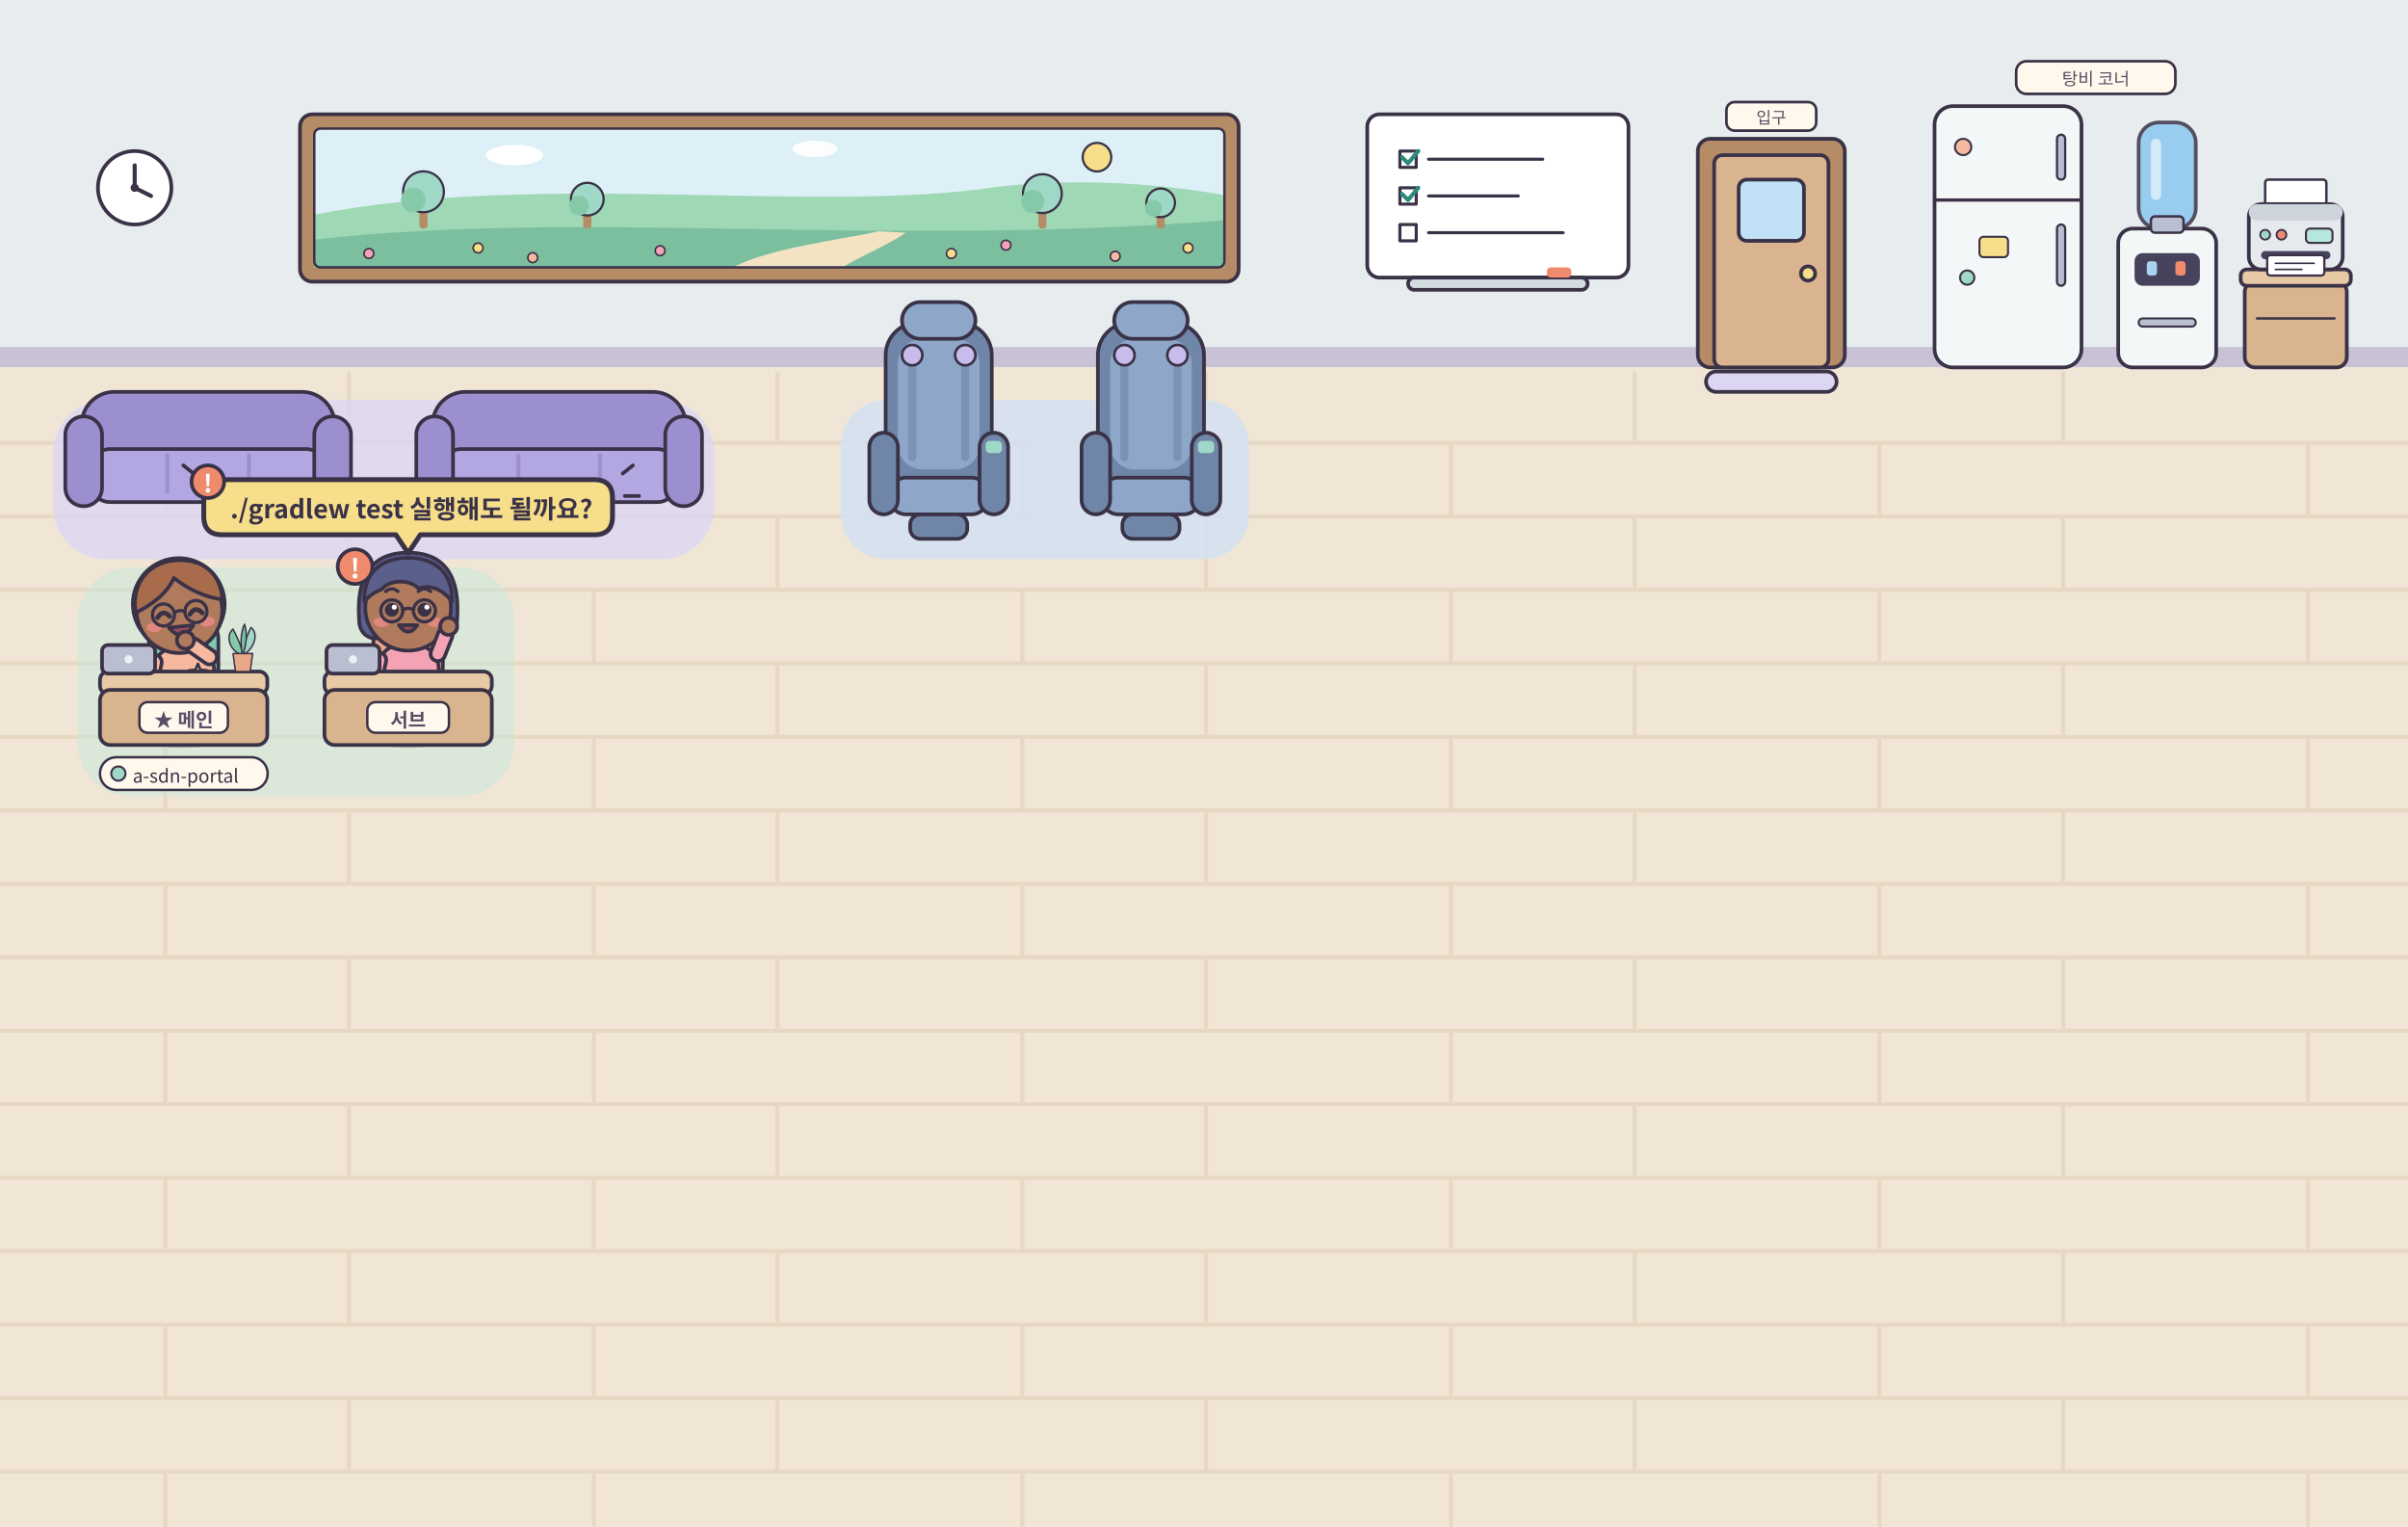
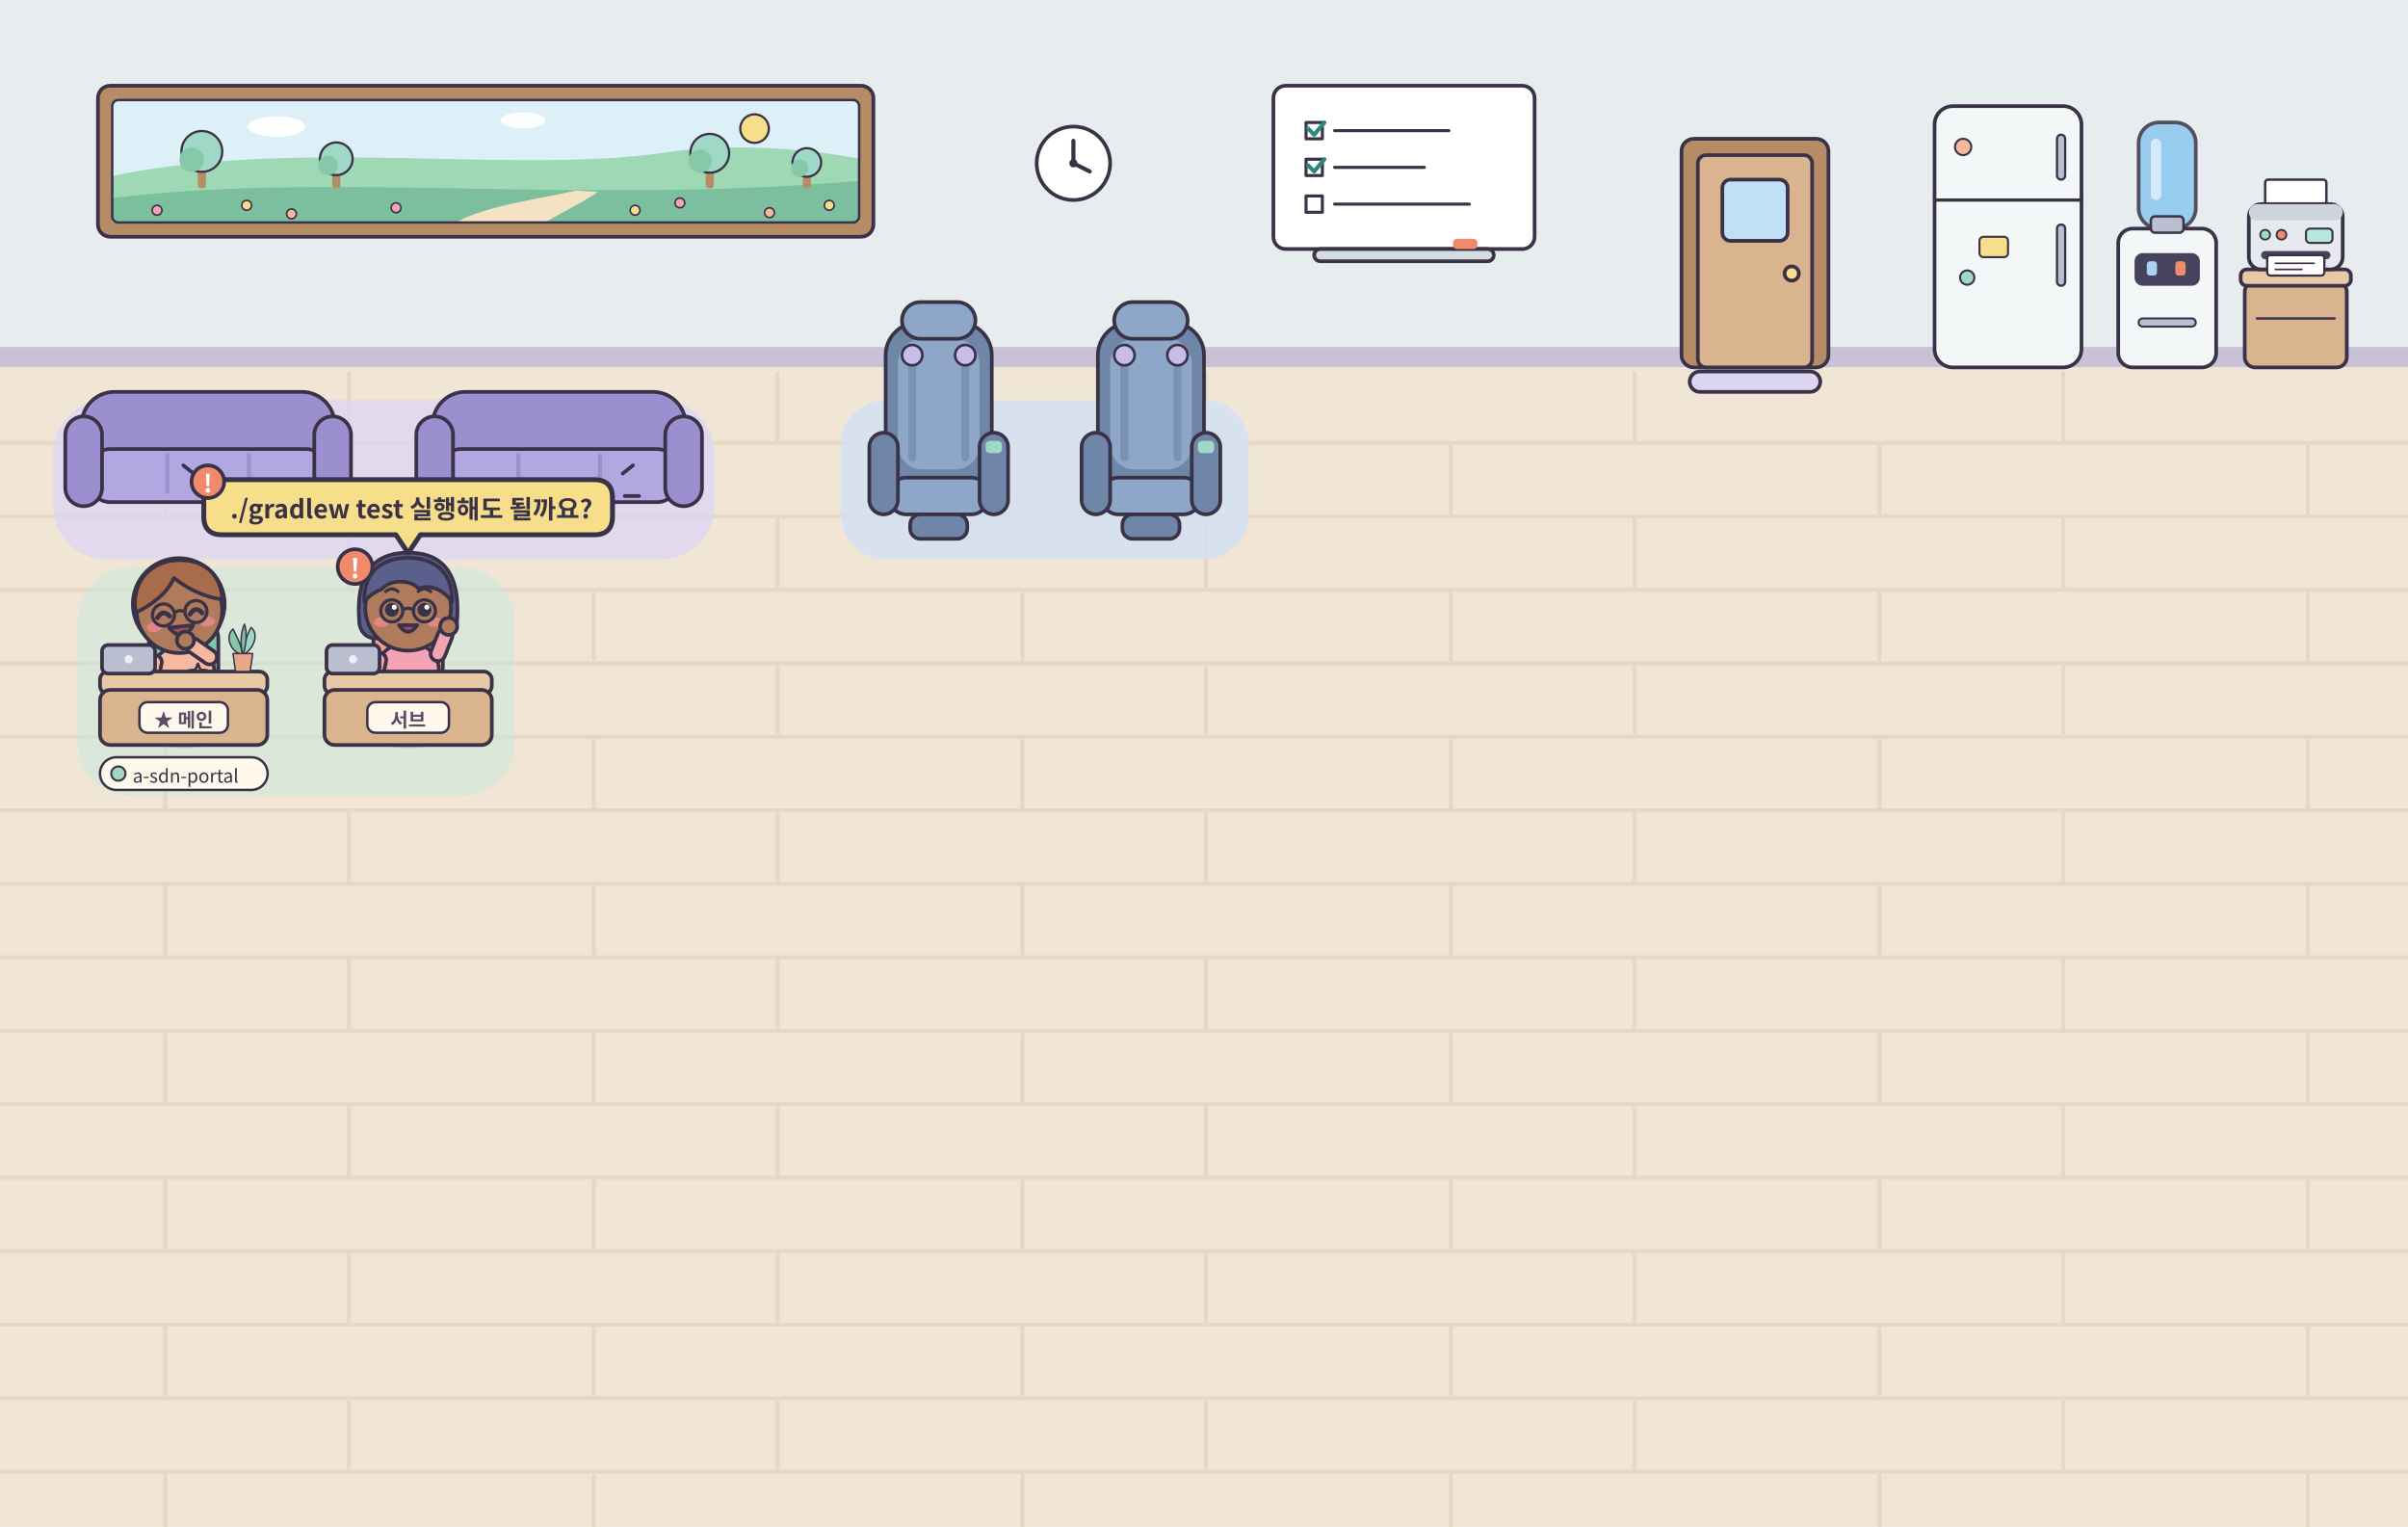
<svg xmlns="http://www.w3.org/2000/svg" viewBox="-20 -20 1180 748" width="1180" height="748" font-family="Apple SD Gothic Neo, Noto Sans CJK KR, Noto Sans KR, WenQuanYi Zen Hei, sans-serif">
  <rect x="-20" y="-20" width="1180" height="180" rx="0" fill="#E7EDEF" />
  <rect x="-20" y="150" width="1180" height="10" rx="0" fill="#C9C2D6" />
  <rect x="-20" y="160" width="1180" height="568" rx="0" fill="#F1E6D6" />
  <rect x="-20" y="196" width="1180" height="2" rx="0" fill="#E7D8C3" />
  <rect x="150" y="162" width="2" height="34" rx="0" fill="#E7D8C3" />
  <rect x="360" y="162" width="2" height="34" rx="0" fill="#E7D8C3" />
  <rect x="570" y="162" width="2" height="34" rx="0" fill="#E7D8C3" />
  <rect x="780" y="162" width="2" height="34" rx="0" fill="#E7D8C3" />
  <rect x="990" y="162" width="2" height="34" rx="0" fill="#E7D8C3" />
  <rect x="-20" y="232" width="1180" height="2" rx="0" fill="#E7D8C3" />
  <rect x="60" y="198" width="2" height="34" rx="0" fill="#E7D8C3" />
  <rect x="270" y="198" width="2" height="34" rx="0" fill="#E7D8C3" />
  <rect x="480" y="198" width="2" height="34" rx="0" fill="#E7D8C3" />
  <rect x="690" y="198" width="2" height="34" rx="0" fill="#E7D8C3" />
  <rect x="900" y="198" width="2" height="34" rx="0" fill="#E7D8C3" />
  <rect x="1110" y="198" width="2" height="34" rx="0" fill="#E7D8C3" />
  <rect x="-20" y="268" width="1180" height="2" rx="0" fill="#E7D8C3" />
  <rect x="150" y="234" width="2" height="34" rx="0" fill="#E7D8C3" />
  <rect x="360" y="234" width="2" height="34" rx="0" fill="#E7D8C3" />
  <rect x="570" y="234" width="2" height="34" rx="0" fill="#E7D8C3" />
  <rect x="780" y="234" width="2" height="34" rx="0" fill="#E7D8C3" />
  <rect x="990" y="234" width="2" height="34" rx="0" fill="#E7D8C3" />
  <rect x="-20" y="304" width="1180" height="2" rx="0" fill="#E7D8C3" />
  <rect x="60" y="270" width="2" height="34" rx="0" fill="#E7D8C3" />
  <rect x="270" y="270" width="2" height="34" rx="0" fill="#E7D8C3" />
  <rect x="480" y="270" width="2" height="34" rx="0" fill="#E7D8C3" />
  <rect x="690" y="270" width="2" height="34" rx="0" fill="#E7D8C3" />
  <rect x="900" y="270" width="2" height="34" rx="0" fill="#E7D8C3" />
  <rect x="1110" y="270" width="2" height="34" rx="0" fill="#E7D8C3" />
  <rect x="-20" y="340" width="1180" height="2" rx="0" fill="#E7D8C3" />
  <rect x="150" y="306" width="2" height="34" rx="0" fill="#E7D8C3" />
  <rect x="360" y="306" width="2" height="34" rx="0" fill="#E7D8C3" />
  <rect x="570" y="306" width="2" height="34" rx="0" fill="#E7D8C3" />
  <rect x="780" y="306" width="2" height="34" rx="0" fill="#E7D8C3" />
  <rect x="990" y="306" width="2" height="34" rx="0" fill="#E7D8C3" />
  <rect x="-20" y="376" width="1180" height="2" rx="0" fill="#E7D8C3" />
  <rect x="60" y="342" width="2" height="34" rx="0" fill="#E7D8C3" />
  <rect x="270" y="342" width="2" height="34" rx="0" fill="#E7D8C3" />
  <rect x="480" y="342" width="2" height="34" rx="0" fill="#E7D8C3" />
  <rect x="690" y="342" width="2" height="34" rx="0" fill="#E7D8C3" />
  <rect x="900" y="342" width="2" height="34" rx="0" fill="#E7D8C3" />
  <rect x="1110" y="342" width="2" height="34" rx="0" fill="#E7D8C3" />
  <rect x="-20" y="412" width="1180" height="2" rx="0" fill="#E7D8C3" />
  <rect x="150" y="378" width="2" height="34" rx="0" fill="#E7D8C3" />
  <rect x="360" y="378" width="2" height="34" rx="0" fill="#E7D8C3" />
  <rect x="570" y="378" width="2" height="34" rx="0" fill="#E7D8C3" />
  <rect x="780" y="378" width="2" height="34" rx="0" fill="#E7D8C3" />
  <rect x="990" y="378" width="2" height="34" rx="0" fill="#E7D8C3" />
  <rect x="-20" y="448" width="1180" height="2" rx="0" fill="#E7D8C3" />
  <rect x="60" y="414" width="2" height="34" rx="0" fill="#E7D8C3" />
  <rect x="270" y="414" width="2" height="34" rx="0" fill="#E7D8C3" />
  <rect x="480" y="414" width="2" height="34" rx="0" fill="#E7D8C3" />
  <rect x="690" y="414" width="2" height="34" rx="0" fill="#E7D8C3" />
  <rect x="900" y="414" width="2" height="34" rx="0" fill="#E7D8C3" />
  <rect x="1110" y="414" width="2" height="34" rx="0" fill="#E7D8C3" />
  <rect x="-20" y="484" width="1180" height="2" rx="0" fill="#E7D8C3" />
  <rect x="150" y="450" width="2" height="34" rx="0" fill="#E7D8C3" />
  <rect x="360" y="450" width="2" height="34" rx="0" fill="#E7D8C3" />
  <rect x="570" y="450" width="2" height="34" rx="0" fill="#E7D8C3" />
  <rect x="780" y="450" width="2" height="34" rx="0" fill="#E7D8C3" />
  <rect x="990" y="450" width="2" height="34" rx="0" fill="#E7D8C3" />
  <rect x="-20" y="520" width="1180" height="2" rx="0" fill="#E7D8C3" />
  <rect x="60" y="486" width="2" height="34" rx="0" fill="#E7D8C3" />
  <rect x="270" y="486" width="2" height="34" rx="0" fill="#E7D8C3" />
  <rect x="480" y="486" width="2" height="34" rx="0" fill="#E7D8C3" />
  <rect x="690" y="486" width="2" height="34" rx="0" fill="#E7D8C3" />
  <rect x="900" y="486" width="2" height="34" rx="0" fill="#E7D8C3" />
  <rect x="1110" y="486" width="2" height="34" rx="0" fill="#E7D8C3" />
  <rect x="-20" y="556" width="1180" height="2" rx="0" fill="#E7D8C3" />
  <rect x="150" y="522" width="2" height="34" rx="0" fill="#E7D8C3" />
  <rect x="360" y="522" width="2" height="34" rx="0" fill="#E7D8C3" />
  <rect x="570" y="522" width="2" height="34" rx="0" fill="#E7D8C3" />
  <rect x="780" y="522" width="2" height="34" rx="0" fill="#E7D8C3" />
  <rect x="990" y="522" width="2" height="34" rx="0" fill="#E7D8C3" />
  <rect x="-20" y="592" width="1180" height="2" rx="0" fill="#E7D8C3" />
  <rect x="60" y="558" width="2" height="34" rx="0" fill="#E7D8C3" />
  <rect x="270" y="558" width="2" height="34" rx="0" fill="#E7D8C3" />
  <rect x="480" y="558" width="2" height="34" rx="0" fill="#E7D8C3" />
  <rect x="690" y="558" width="2" height="34" rx="0" fill="#E7D8C3" />
  <rect x="900" y="558" width="2" height="34" rx="0" fill="#E7D8C3" />
  <rect x="1110" y="558" width="2" height="34" rx="0" fill="#E7D8C3" />
  <rect x="-20" y="628" width="1180" height="2" rx="0" fill="#E7D8C3" />
  <rect x="150" y="594" width="2" height="34" rx="0" fill="#E7D8C3" />
  <rect x="360" y="594" width="2" height="34" rx="0" fill="#E7D8C3" />
  <rect x="570" y="594" width="2" height="34" rx="0" fill="#E7D8C3" />
  <rect x="780" y="594" width="2" height="34" rx="0" fill="#E7D8C3" />
  <rect x="990" y="594" width="2" height="34" rx="0" fill="#E7D8C3" />
  <rect x="-20" y="664" width="1180" height="2" rx="0" fill="#E7D8C3" />
  <rect x="60" y="630" width="2" height="34" rx="0" fill="#E7D8C3" />
  <rect x="270" y="630" width="2" height="34" rx="0" fill="#E7D8C3" />
  <rect x="480" y="630" width="2" height="34" rx="0" fill="#E7D8C3" />
  <rect x="690" y="630" width="2" height="34" rx="0" fill="#E7D8C3" />
  <rect x="900" y="630" width="2" height="34" rx="0" fill="#E7D8C3" />
  <rect x="1110" y="630" width="2" height="34" rx="0" fill="#E7D8C3" />
  <rect x="-20" y="700" width="1180" height="2" rx="0" fill="#E7D8C3" />
  <rect x="150" y="666" width="2" height="34" rx="0" fill="#E7D8C3" />
  <rect x="360" y="666" width="2" height="34" rx="0" fill="#E7D8C3" />
  <rect x="570" y="666" width="2" height="34" rx="0" fill="#E7D8C3" />
  <rect x="780" y="666" width="2" height="34" rx="0" fill="#E7D8C3" />
  <rect x="990" y="666" width="2" height="34" rx="0" fill="#E7D8C3" />
  <rect x="-20" y="736" width="1180" height="2" rx="0" fill="#E7D8C3" />
  <rect x="60" y="702" width="2" height="34" rx="0" fill="#E7D8C3" />
  <rect x="270" y="702" width="2" height="34" rx="0" fill="#E7D8C3" />
  <rect x="480" y="702" width="2" height="34" rx="0" fill="#E7D8C3" />
  <rect x="690" y="702" width="2" height="34" rx="0" fill="#E7D8C3" />
  <rect x="900" y="702" width="2" height="34" rx="0" fill="#E7D8C3" />
  <rect x="1110" y="702" width="2" height="34" rx="0" fill="#E7D8C3" />
  <rect x="18" y="258" width="214" height="112" rx="26" fill="#C3E7DC" opacity="0.5" />
  <rect x="6" y="176" width="324" height="78" rx="26" fill="#DDD6F3" opacity="0.8" />
  <rect x="392" y="176" width="200" height="78" rx="22" fill="#D4E2F2" opacity="0.85" />
-   <rect x="816" y="162" width="64" height="10" rx="5" fill="#DDD6F3" stroke="#3A3247" stroke-width="1.8" stroke-linecap="round" stroke-linejoin="round" />
-   <circle cx="46" cy="72" r="18" fill="#FFFFFF" stroke="#3A3247" stroke-width="1.8" stroke-linecap="round" stroke-linejoin="round" />
-   <path d="M46,72 L46,61 M46,72 L54,76" fill="none" stroke="#3A3247" stroke-width="2" stroke-linecap="round" stroke-linejoin="round" />
-   <circle cx="46" cy="72" r="2" fill="#3A3247" />
-   <rect x="127" y="36" width="460" height="82" rx="6" fill="#B58C66" stroke="#3A3247" stroke-width="1.8" stroke-linecap="round" stroke-linejoin="round" />
-   <rect x="134" y="43" width="446" height="68" rx="3" fill="#DDF0F7" />
-   <circle cx="517.56" cy="57" r="7" fill="#F7DE8B" stroke="#3A3247" stroke-width="1.1" stroke-linecap="round" stroke-linejoin="round" />
-   <ellipse cx="232.12" cy="56" rx="14" ry="5" fill="#FFFFFF" />
-   <ellipse cx="379.3" cy="53" rx="11" ry="4" fill="#FFFFFF" opacity="0.9" />
-   <path d="M134,85.16 C245.5,63.4 379.3,85.16 468.5,71.56 C526.48,64.76 580,75.64 580,75.64 L580,111 L134,111 Z" fill="#9FD8B4" />
-   <path d="M134,97.4 C267.8,82.44 410.52,101.48 580,87.88 L580,111 L134,111 Z" fill="#7CBF9E" />
-   <path d="M339.16,111 C357,101.48 392.68,97.4 410.52,93.32 L423.9,94 C414.98,100.12 401.6,105.56 392.68,111 Z" fill="#F3E3C3" />
-   <rect x="185.52" y="79.96" width="4" height="12" rx="1.5" fill="#B58C66" />
-   <circle cx="187.52" cy="73.96" r="10" fill="#9FD8C7" stroke="#3A3247" stroke-width="1.1" stroke-linecap="round" stroke-linejoin="round" />
-   <circle cx="182.52" cy="77.96" r="6" fill="#86C9A9" />
-   <rect x="265.8" y="82.36" width="4" height="9.6" rx="1.5" fill="#B58C66" />
-   <circle cx="267.8" cy="77.56" r="8" fill="#9FD8C7" stroke="#3A3247" stroke-width="1.1" stroke-linecap="round" stroke-linejoin="round" />
-   <circle cx="263.8" cy="80.76" r="4.8" fill="#86C9A9" />
-   <rect x="488.8" y="80.56" width="4" height="11.4" rx="1.5" fill="#B58C66" />
-   <circle cx="490.8" cy="74.86" r="9.5" fill="#9FD8C7" stroke="#3A3247" stroke-width="1.1" stroke-linecap="round" stroke-linejoin="round" />
-   <circle cx="486.05" cy="78.66" r="5.7" fill="#86C9A9" />
-   <rect x="546.78" y="83.56" width="4" height="8.4" rx="1.5" fill="#B58C66" />
-   <circle cx="548.78" cy="79.36" r="7" fill="#9FD8C7" stroke="#3A3247" stroke-width="1.1" stroke-linecap="round" stroke-linejoin="round" />
-   <circle cx="545.28" cy="82.16" r="4.2" fill="#86C9A9" />
-   <circle cx="160.76" cy="104.2" r="2.4" fill="#F4A3B4" stroke="#3A3247" stroke-width="0.8" stroke-linecap="round" stroke-linejoin="round" />
-   <circle cx="214.28" cy="101.48" r="2.4" fill="#F7DE8B" stroke="#3A3247" stroke-width="0.8" stroke-linecap="round" stroke-linejoin="round" />
-   <circle cx="241.04" cy="106.24" r="2.4" fill="#F6B9A0" stroke="#3A3247" stroke-width="0.8" stroke-linecap="round" stroke-linejoin="round" />
-   <circle cx="303.48" cy="102.84" r="2.4" fill="#F4A3B4" stroke="#3A3247" stroke-width="0.8" stroke-linecap="round" stroke-linejoin="round" />
-   <circle cx="446.2" cy="104.2" r="2.4" fill="#F7DE8B" stroke="#3A3247" stroke-width="0.8" stroke-linecap="round" stroke-linejoin="round" />
-   <circle cx="472.96" cy="100.12" r="2.4" fill="#F4A3B4" stroke="#3A3247" stroke-width="0.8" stroke-linecap="round" stroke-linejoin="round" />
-   <circle cx="526.48" cy="105.56" r="2.4" fill="#F6B9A0" stroke="#3A3247" stroke-width="0.8" stroke-linecap="round" stroke-linejoin="round" />
-   <circle cx="562.16" cy="101.48" r="2.4" fill="#F7DE8B" stroke="#3A3247" stroke-width="0.8" stroke-linecap="round" stroke-linejoin="round" />
-   <rect x="134" y="43" width="446" height="68" rx="3" fill="none" stroke="#3A3247" stroke-width="1.2" stroke-linecap="round" stroke-linejoin="round" />
-   <rect x="650" y="36" width="128" height="80" rx="6" fill="#FFFFFF" stroke="#3A3247" stroke-width="1.8" stroke-linecap="round" stroke-linejoin="round" />
-   <path d="M666,54 L674,54 L674,62 L666,62 Z M680,58 L736,58 M666,72 L674,72 L674,80 L666,80 Z M680,76 L724,76 M666,90 L674,90 L674,98 L666,98 Z M680,94 L746,94" fill="none" stroke="#3A3247" stroke-width="1.5" stroke-linecap="round" stroke-linejoin="round" />
-   <path d="M667,57 L670,60 L675,54 M667,75 L670,78 L675,72" fill="none" stroke="#2C8A78" stroke-width="2" stroke-linecap="round" stroke-linejoin="round" />
-   <rect x="670" y="116" width="88" height="6" rx="3" fill="#D3DCE0" stroke="#3A3247" stroke-width="1.8" stroke-linecap="round" stroke-linejoin="round" />
-   <rect x="738" y="111" width="12" height="5" rx="2" fill="#F08A6C" />
-   <rect x="812" y="48" width="72" height="112" rx="6" fill="#B58C66" stroke="#3A3247" stroke-width="1.8" stroke-linecap="round" stroke-linejoin="round" />
-   <rect x="820" y="56" width="56" height="104" rx="4" fill="#D9B48F" stroke="#3A3247" stroke-width="1.8" stroke-linecap="round" stroke-linejoin="round" />
-   <rect x="832" y="68" width="32" height="30" rx="4" fill="#BFE0F5" stroke="#3A3247" stroke-width="1.8" stroke-linecap="round" stroke-linejoin="round" />
-   <circle cx="866" cy="114" r="3.5" fill="#F7DE8B" stroke="#3A3247" stroke-width="1.8" stroke-linecap="round" stroke-linejoin="round" />
-   <rect x="826" y="30" width="44" height="14" rx="4" fill="#FFF8EC" stroke="#3A3247" stroke-width="1.3" stroke-linecap="round" stroke-linejoin="round" />
-   <text x="848" y="37" font-size="8" text-anchor="middle" dominant-baseline="central" fill="#5A4E66">입구</text>
-   <rect x="968" y="10" width="78" height="16" rx="5" fill="#FFF8EC" stroke="#3A3247" stroke-width="1.3" stroke-linecap="round" stroke-linejoin="round" />
-   <text x="1007" y="18" font-size="8.5" text-anchor="middle" dominant-baseline="central" fill="#5A4E66">탕비 코너</text>
+   <rect x="808" y="162" width="64" height="10" rx="5" fill="#DDD6F3" stroke="#3A3247" stroke-width="1.8" stroke-linecap="round" stroke-linejoin="round" />
+   <rect x="28" y="22" width="380" height="74" rx="6" fill="#B58C66" stroke="#3A3247" stroke-width="1.8" stroke-linecap="round" stroke-linejoin="round" />
+   <rect x="35" y="29" width="366" height="60" rx="3" fill="#DDF0F7" />
+   <circle cx="349.76" cy="43" r="7" fill="#F7DE8B" stroke="#3A3247" stroke-width="1.1" stroke-linecap="round" stroke-linejoin="round" />
+   <ellipse cx="115.52" cy="42" rx="14" ry="5" fill="#FFFFFF" />
+   <ellipse cx="236.3" cy="39" rx="11" ry="4" fill="#FFFFFF" opacity="0.9" />
+   <path d="M35,66.2 C126.5,47 236.3,66.2 309.5,54.2 C357.08,48.2 401,57.8 401,57.8 L401,89 L35,89 Z" fill="#9FD8B4" />
+   <path d="M35,77 C144.8,63.8 261.92,80.6 401,68.6 L401,89 L35,89 Z" fill="#7CBF9E" />
+   <path d="M203.36,89 C218,80.6 247.28,77 261.92,73.4 L272.9,74 C265.58,79.4 254.6,84.2 247.28,89 Z" fill="#F3E3C3" />
+   <rect x="76.92" y="60.2" width="4" height="12" rx="1.5" fill="#B58C66" />
+   <circle cx="78.92" cy="54.2" r="10" fill="#9FD8C7" stroke="#3A3247" stroke-width="1.1" stroke-linecap="round" stroke-linejoin="round" />
+   <circle cx="73.92" cy="58.2" r="6" fill="#86C9A9" />
+   <rect x="142.8" y="62.6" width="4" height="9.6" rx="1.5" fill="#B58C66" />
+   <circle cx="144.8" cy="57.8" r="8" fill="#9FD8C7" stroke="#3A3247" stroke-width="1.1" stroke-linecap="round" stroke-linejoin="round" />
+   <circle cx="140.8" cy="61" r="4.8" fill="#86C9A9" />
+   <rect x="325.8" y="60.8" width="4" height="11.4" rx="1.5" fill="#B58C66" />
+   <circle cx="327.8" cy="55.1" r="9.5" fill="#9FD8C7" stroke="#3A3247" stroke-width="1.1" stroke-linecap="round" stroke-linejoin="round" />
+   <circle cx="323.05" cy="58.9" r="5.7" fill="#86C9A9" />
+   <rect x="373.38" y="63.8" width="4" height="8.4" rx="1.5" fill="#B58C66" />
+   <circle cx="375.38" cy="59.6" r="7" fill="#9FD8C7" stroke="#3A3247" stroke-width="1.1" stroke-linecap="round" stroke-linejoin="round" />
+   <circle cx="371.88" cy="62.4" r="4.2" fill="#86C9A9" />
+   <circle cx="56.96" cy="83" r="2.4" fill="#F4A3B4" stroke="#3A3247" stroke-width="0.8" stroke-linecap="round" stroke-linejoin="round" />
+   <circle cx="100.88" cy="80.6" r="2.4" fill="#F7DE8B" stroke="#3A3247" stroke-width="0.8" stroke-linecap="round" stroke-linejoin="round" />
+   <circle cx="122.84" cy="84.8" r="2.4" fill="#F6B9A0" stroke="#3A3247" stroke-width="0.8" stroke-linecap="round" stroke-linejoin="round" />
+   <circle cx="174.08" cy="81.8" r="2.4" fill="#F4A3B4" stroke="#3A3247" stroke-width="0.8" stroke-linecap="round" stroke-linejoin="round" />
+   <circle cx="291.2" cy="83" r="2.4" fill="#F7DE8B" stroke="#3A3247" stroke-width="0.8" stroke-linecap="round" stroke-linejoin="round" />
+   <circle cx="313.16" cy="79.4" r="2.4" fill="#F4A3B4" stroke="#3A3247" stroke-width="0.8" stroke-linecap="round" stroke-linejoin="round" />
+   <circle cx="357.08" cy="84.2" r="2.4" fill="#F6B9A0" stroke="#3A3247" stroke-width="0.8" stroke-linecap="round" stroke-linejoin="round" />
+   <circle cx="386.36" cy="80.6" r="2.4" fill="#F7DE8B" stroke="#3A3247" stroke-width="0.8" stroke-linecap="round" stroke-linejoin="round" />
+   <rect x="35" y="29" width="366" height="60" rx="3" fill="none" stroke="#3A3247" stroke-width="1.2" stroke-linecap="round" stroke-linejoin="round" />
+   <circle cx="506" cy="60" r="18" fill="#FFFFFF" stroke="#3A3247" stroke-width="1.8" stroke-linecap="round" stroke-linejoin="round" />
+   <path d="M506,60 L506,49 M506,60 L514,64" fill="none" stroke="#3A3247" stroke-width="2" stroke-linecap="round" stroke-linejoin="round" />
+   <circle cx="506" cy="60" r="2" fill="#3A3247" />
+   <rect x="604" y="22" width="128" height="80" rx="6" fill="#FFFFFF" stroke="#3A3247" stroke-width="1.8" stroke-linecap="round" stroke-linejoin="round" />
+   <path d="M620,40 L628,40 L628,48 L620,48 Z M634,44 L690,44 M620,58 L628,58 L628,66 L620,66 Z M634,62 L678,62 M620,76 L628,76 L628,84 L620,84 Z M634,80 L700,80" fill="none" stroke="#3A3247" stroke-width="1.5" stroke-linecap="round" stroke-linejoin="round" />
+   <path d="M621,43 L624,46 L629,40 M621,61 L624,64 L629,58" fill="none" stroke="#2C8A78" stroke-width="2" stroke-linecap="round" stroke-linejoin="round" />
+   <rect x="624" y="102" width="88" height="6" rx="3" fill="#D3DCE0" stroke="#3A3247" stroke-width="1.8" stroke-linecap="round" stroke-linejoin="round" />
+   <rect x="692" y="97" width="12" height="5" rx="2" fill="#F08A6C" />
+   <rect x="804" y="48" width="72" height="112" rx="6" fill="#B58C66" stroke="#3A3247" stroke-width="1.8" stroke-linecap="round" stroke-linejoin="round" />
+   <rect x="812" y="56" width="56" height="104" rx="4" fill="#D9B48F" stroke="#3A3247" stroke-width="1.8" stroke-linecap="round" stroke-linejoin="round" />
+   <rect x="824" y="68" width="32" height="30" rx="4" fill="#BFE0F5" stroke="#3A3247" stroke-width="1.8" stroke-linecap="round" stroke-linejoin="round" />
+   <circle cx="858" cy="114" r="3.5" fill="#F7DE8B" stroke="#3A3247" stroke-width="1.8" stroke-linecap="round" stroke-linejoin="round" />
  <rect x="928" y="32" width="72" height="128" rx="9" fill="#F4F7F8" stroke="#3A3247" stroke-width="1.8" stroke-linecap="round" stroke-linejoin="round" />
  <path d="M928,78 L1000,78" fill="none" stroke="#3A3247" stroke-width="1.6" stroke-linecap="round" stroke-linejoin="round" />
  <rect x="988" y="46" width="4" height="22" rx="2" fill="#B9BFD0" stroke="#3A3247" stroke-width="1.1" stroke-linecap="round" stroke-linejoin="round" />
  <rect x="988" y="90" width="4" height="30" rx="2" fill="#B9BFD0" stroke="#3A3247" stroke-width="1.1" stroke-linecap="round" stroke-linejoin="round" />
  <circle cx="942" cy="52" r="4" fill="#F6B9A0" stroke="#3A3247" stroke-width="1" stroke-linecap="round" stroke-linejoin="round" />
  <rect x="950" y="96" width="14" height="10" rx="2" fill="#F7DE8B" stroke="#3A3247" stroke-width="1" stroke-linecap="round" stroke-linejoin="round" />
  <circle cx="944" cy="116" r="3.5" fill="#9FD8C7" stroke="#3A3247" stroke-width="1" stroke-linecap="round" stroke-linejoin="round" />
  <rect x="1018" y="92" width="48" height="68" rx="7" fill="#F4F7F8" stroke="#3A3247" stroke-width="1.8" stroke-linecap="round" stroke-linejoin="round" />
  <rect x="1026" y="104" width="32" height="16" rx="4" fill="#48435C" />
  <rect x="1032" y="108" width="5" height="7" rx="1.5" fill="#A9D3F0" />
  <rect x="1046" y="108" width="5" height="7" rx="1.5" fill="#F08A6C" />
  <rect x="1028" y="136" width="28" height="4" rx="2" fill="#B9BFD0" stroke="#3A3247" stroke-width="1" stroke-linecap="round" stroke-linejoin="round" />
  <rect x="1028" y="40" width="28" height="52" rx="10" fill="#8CC8EE" stroke="#3A3247" stroke-width="1.8" stroke-linecap="round" stroke-linejoin="round" opacity="0.85" />
  <rect x="1034" y="48" width="5" height="30" rx="2.5" fill="#FFFFFF" opacity="0.6" />
  <rect x="1034" y="86" width="16" height="8" rx="2" fill="#B9BFD0" stroke="#3A3247" stroke-width="1.2" stroke-linecap="round" stroke-linejoin="round" />
  <rect x="1080" y="118" width="50" height="42" rx="5" fill="#D9B48F" stroke="#3A3247" stroke-width="1.8" stroke-linecap="round" stroke-linejoin="round" />
  <rect x="1078" y="112" width="54" height="8" rx="3" fill="#E8C9A6" stroke="#3A3247" stroke-width="1.8" stroke-linecap="round" stroke-linejoin="round" />
  <path d="M1086,136 L1124,136" fill="none" stroke="#3A3247" stroke-width="1.2" stroke-linecap="round" stroke-linejoin="round" />
  <rect x="1090" y="68" width="30" height="18" rx="1.5" fill="#FFFFFF" stroke="#3A3247" stroke-width="1.2" stroke-linecap="round" stroke-linejoin="round" />
  <rect x="1082" y="80" width="46" height="32" rx="6" fill="#E6EAEE" stroke="#3A3247" stroke-width="1.8" stroke-linecap="round" stroke-linejoin="round" />
  <rect x="1082" y="80" width="46" height="8" rx="4" fill="#CDD4DB" />
  <rect x="1110" y="92" width="13" height="7" rx="2" fill="#78E1C3" fill-opacity="0.42" stroke="#3A3247" stroke-width="1" stroke-linecap="round" stroke-linejoin="round" />
  <circle cx="1090" cy="95" r="2.4" fill="#9FD8C7" stroke="#3A3247" stroke-width="0.9" stroke-linecap="round" stroke-linejoin="round" />
  <circle cx="1098" cy="95" r="2.4" fill="#F08A6C" stroke="#3A3247" stroke-width="0.9" stroke-linecap="round" stroke-linejoin="round" />
  <rect x="1088" y="103" width="34" height="4" rx="2" fill="#48435C" />
  <rect x="1091" y="105" width="28" height="10" rx="1.5" fill="#FFFFFF" stroke="#3A3247" stroke-width="1.1" stroke-linecap="round" stroke-linejoin="round" />
  <path d="M1095,109 L1114,109 M1095,112 L1108,112" fill="none" stroke="#3A3247" stroke-width="0.8" stroke-linecap="round" stroke-linejoin="round" />
  <rect x="29" y="351" width="82.16" height="16" rx="8" fill="#FFF8EC" stroke="#3A3247" stroke-width="1.2" stroke-linecap="round" stroke-linejoin="round" />
  <circle cx="38" cy="359" r="3.5" fill="#9FD8C7" stroke="#3A3247" stroke-width="1" stroke-linecap="round" stroke-linejoin="round" />
  <text x="45" y="359.5" font-size="9" text-anchor="start" dominant-baseline="central" fill="#3A3247">a-sdn-portal</text>
  <rect x="20" y="172" width="124" height="38" rx="16" fill="#9C8FCF" stroke="#3A3247" stroke-width="1.8" stroke-linecap="round" stroke-linejoin="round" />
  <rect x="192" y="172" width="124" height="38" rx="16" fill="#9C8FCF" stroke="#3A3247" stroke-width="1.8" stroke-linecap="round" stroke-linejoin="round" />
  <rect x="24" y="200" width="116" height="26" rx="10" fill="#B3A7E2" stroke="#3A3247" stroke-width="1.8" stroke-linecap="round" stroke-linejoin="round" />
  <rect x="61" y="202" width="2" height="20" rx="1" fill="#9C8FCF" />
  <rect x="101" y="202" width="2" height="20" rx="1" fill="#9C8FCF" />
  <rect x="12" y="184" width="18" height="44" rx="9" fill="#9C8FCF" stroke="#3A3247" stroke-width="1.8" stroke-linecap="round" stroke-linejoin="round" />
  <rect x="134" y="184" width="18" height="44" rx="9" fill="#9C8FCF" stroke="#3A3247" stroke-width="1.8" stroke-linecap="round" stroke-linejoin="round" />
  <rect x="196" y="200" width="116" height="26" rx="10" fill="#B3A7E2" stroke="#3A3247" stroke-width="1.8" stroke-linecap="round" stroke-linejoin="round" />
  <rect x="233" y="202" width="2" height="20" rx="1" fill="#9C8FCF" />
  <rect x="273" y="202" width="2" height="20" rx="1" fill="#9C8FCF" />
  <rect x="184" y="184" width="18" height="44" rx="9" fill="#9C8FCF" stroke="#3A3247" stroke-width="1.8" stroke-linecap="round" stroke-linejoin="round" />
  <rect x="306" y="184" width="18" height="44" rx="9" fill="#9C8FCF" stroke="#3A3247" stroke-width="1.8" stroke-linecap="round" stroke-linejoin="round" />
  <rect x="414" y="138" width="52" height="80" rx="16" fill="#6F86A8" stroke="#3A3247" stroke-width="1.8" stroke-linecap="round" stroke-linejoin="round" />
  <rect x="420" y="146" width="40" height="64" rx="12" fill="#8EA6C8" />
  <rect x="422" y="128" width="36" height="18" rx="9" fill="#8EA6C8" stroke="#3A3247" stroke-width="1.8" stroke-linecap="round" stroke-linejoin="round" />
  <rect x="518" y="138" width="52" height="80" rx="16" fill="#6F86A8" stroke="#3A3247" stroke-width="1.8" stroke-linecap="round" stroke-linejoin="round" />
  <rect x="524" y="146" width="40" height="64" rx="12" fill="#8EA6C8" />
  <rect x="526" y="128" width="36" height="18" rx="9" fill="#8EA6C8" stroke="#3A3247" stroke-width="1.8" stroke-linecap="round" stroke-linejoin="round" />
  <rect x="425" y="150" width="4" height="56" rx="2" fill="#6F86A8" opacity="0.6" />
  <rect x="451" y="150" width="4" height="56" rx="2" fill="#6F86A8" opacity="0.6" />
  <circle cx="427" cy="154" r="5" fill="#C7BCEB" stroke="#3A3247" stroke-width="1.3" stroke-linecap="round" stroke-linejoin="round" />
  <circle cx="453" cy="154" r="5" fill="#C7BCEB" stroke="#3A3247" stroke-width="1.3" stroke-linecap="round" stroke-linejoin="round" />
  <rect x="529" y="150" width="4" height="56" rx="2" fill="#6F86A8" opacity="0.6" />
  <rect x="555" y="150" width="4" height="56" rx="2" fill="#6F86A8" opacity="0.6" />
  <circle cx="531" cy="154" r="5" fill="#C7BCEB" stroke="#3A3247" stroke-width="1.3" stroke-linecap="round" stroke-linejoin="round" />
  <circle cx="557" cy="154" r="5" fill="#C7BCEB" stroke="#3A3247" stroke-width="1.3" stroke-linecap="round" stroke-linejoin="round" />
  <rect x="416" y="214" width="48" height="18" rx="8" fill="#8EA6C8" stroke="#3A3247" stroke-width="1.8" stroke-linecap="round" stroke-linejoin="round" />
  <rect x="406" y="192" width="14" height="40" rx="7" fill="#6F86A8" stroke="#3A3247" stroke-width="1.8" stroke-linecap="round" stroke-linejoin="round" />
  <rect x="460" y="192" width="14" height="40" rx="7" fill="#6F86A8" stroke="#3A3247" stroke-width="1.8" stroke-linecap="round" stroke-linejoin="round" />
  <rect x="463" y="196" width="8" height="6" rx="2" fill="#9FD8C7" />
  <rect x="426" y="232" width="28" height="12" rx="5" fill="#6F86A8" stroke="#3A3247" stroke-width="1.8" stroke-linecap="round" stroke-linejoin="round" />
  <rect x="520" y="214" width="48" height="18" rx="8" fill="#8EA6C8" stroke="#3A3247" stroke-width="1.8" stroke-linecap="round" stroke-linejoin="round" />
  <rect x="510" y="192" width="14" height="40" rx="7" fill="#6F86A8" stroke="#3A3247" stroke-width="1.8" stroke-linecap="round" stroke-linejoin="round" />
  <rect x="564" y="192" width="14" height="40" rx="7" fill="#6F86A8" stroke="#3A3247" stroke-width="1.8" stroke-linecap="round" stroke-linejoin="round" />
  <rect x="567" y="196" width="8" height="6" rx="2" fill="#9FD8C7" />
  <rect x="530" y="232" width="28" height="12" rx="5" fill="#6F86A8" stroke="#3A3247" stroke-width="1.8" stroke-linecap="round" stroke-linejoin="round" />
  <rect x="53" y="282" width="34" height="36" rx="11" fill="#7FC9B3" stroke="#3A3247" stroke-width="1.8" stroke-linecap="round" stroke-linejoin="round" />
  <rect x="163" y="282" width="34" height="36" rx="11" fill="#F0A58B" stroke="#3A3247" stroke-width="1.8" stroke-linecap="round" stroke-linejoin="round" />
  <g transform="translate(70,342)">
    <ellipse cx="0" cy="0" rx="17" ry="4.5" fill="#3A3247" fill-opacity="0.16" />
    <g transform="translate(0,-1.16) scale(1,1)">
      <g transform="translate(0,0)">
        <rect x="-10" y="-17" width="8.5" height="17" rx="4" fill="#5D5670" stroke="#3A3247" stroke-width="1.8" stroke-linecap="round" stroke-linejoin="round" />
      </g>
      <g transform="translate(0,0)">
        <rect x="1.5" y="-17" width="8.5" height="17" rx="4" fill="#5D5670" stroke="#3A3247" stroke-width="1.8" stroke-linecap="round" stroke-linejoin="round" />
      </g>
      <g transform="translate(0,-62) rotate(-6,0,20)">
        <circle cx="0" cy="-3" r="22.5" fill="#A86B4C" stroke="#3A3247" stroke-width="1.8" stroke-linecap="round" stroke-linejoin="round" />
      </g>
      <g transform="">
        <rect x="-15" y="-44" width="30" height="30" rx="12" fill="#F6B9A0" stroke="#3A3247" stroke-width="1.8" stroke-linecap="round" stroke-linejoin="round" />
        <path d="M7,-35.6 L8.22,-32.67 L11.37,-32.42 L8.97,-30.36 L9.7,-27.28 L7,-28.93 L4.3,-27.28 L5.03,-30.36 L2.63,-32.42 L5.78,-32.67 Z" fill="#F7DE8B" stroke="#3A3247" stroke-width="1.3" stroke-linecap="round" stroke-linejoin="round" />
      </g>
      <g transform="translate(0,-62) rotate(-6,0,20)">
        <circle cx="0" cy="0" r="21" fill="#B07A5C" stroke="#3A3247" stroke-width="1.8" stroke-linecap="round" stroke-linejoin="round" />
        <ellipse cx="-13" cy="7" rx="3.8" ry="2.4" fill="#F48C8C" opacity="0.72" />
        <ellipse cx="13" cy="7" rx="3.8" ry="2.4" fill="#F48C8C" opacity="0.72" />
        <g transform="translate(0,1) scale(1,1) translate(0,-1)">
          <path d="M-11,2.5 Q-8,-1.5 -5,2.5" fill="none" stroke="#3A3247" stroke-width="2.3" stroke-linecap="round" stroke-linejoin="round" />
          <path d="M5,2.5 Q8,-1.5 11,2.5" fill="none" stroke="#3A3247" stroke-width="2.3" stroke-linecap="round" stroke-linejoin="round" />
        </g>
        <path d="M-6,8 Q0,16.5 6,8 Z" fill="#9A4E5E" stroke="#3A3247" stroke-width="1.8" stroke-linecap="round" stroke-linejoin="round" />
        <path d="M-21.5,-1 C-22,-19 -9,-25 1,-24.5 C13,-24 22,-17 21.5,-3 C13,-5 5,-10 -1,-16 C-5,-9 -13,-4 -21.5,-1 Z" fill="#A86B4C" stroke="#3A3247" stroke-width="1.8" stroke-linecap="round" stroke-linejoin="round" />
        <circle cx="-8" cy="1.5" r="5.4" fill="none" stroke="#3A3247" stroke-width="1.6" stroke-linecap="round" stroke-linejoin="round" />
        <circle cx="8" cy="1.5" r="5.4" fill="none" stroke="#3A3247" stroke-width="1.6" stroke-linecap="round" stroke-linejoin="round" />
        <path d="M-2.6,1 Q0,-0.5 2.6,1" fill="none" stroke="#3A3247" stroke-width="1.6" stroke-linecap="round" stroke-linejoin="round" />
      </g>
      <g transform="translate(-14,-38) rotate(12)">
        <rect x="-3.6" y="-2" width="7.2" height="17" rx="3.6" fill="#F6B9A0" stroke="#3A3247" stroke-width="1.8" stroke-linecap="round" stroke-linejoin="round" />
        <circle cx="0" cy="16" r="4.2" fill="#B07A5C" stroke="#3A3247" stroke-width="1.8" stroke-linecap="round" stroke-linejoin="round" />
      </g>
      <g transform="translate(14,-38) rotate(125)">
        <rect x="-3.6" y="-2" width="7.2" height="17" rx="3.6" fill="#F6B9A0" stroke="#3A3247" stroke-width="1.8" stroke-linecap="round" stroke-linejoin="round" />
        <circle cx="0" cy="16" r="4.2" fill="#B07A5C" stroke="#3A3247" stroke-width="1.8" stroke-linecap="round" stroke-linejoin="round" />
      </g>
      <g transform="translate(0,-28)" />
    </g>
  </g>
  <g transform="translate(180,342)">
    <ellipse cx="0" cy="0" rx="17" ry="4.5" fill="#3A3247" fill-opacity="0.16" />
    <g transform="translate(0,-2.23) scale(1,1)">
      <g transform="translate(0,0)">
        <rect x="-10" y="-17" width="8.5" height="17" rx="4" fill="#5D5670" stroke="#3A3247" stroke-width="1.8" stroke-linecap="round" stroke-linejoin="round" />
      </g>
      <g transform="translate(0,0)">
        <rect x="1.5" y="-17" width="8.5" height="17" rx="4" fill="#5D5670" stroke="#3A3247" stroke-width="1.8" stroke-linecap="round" stroke-linejoin="round" />
      </g>
      <g transform="translate(0,-62) rotate(0,0,20)">
        <path d="M-24,6 C-26,-22 -12,-27 0,-27 C12,-27 26,-22 24,6 C24,12 20,15 16,15 L-16,15 C-20,15 -24,12 -24,6 Z" fill="#5A5F8C" stroke="#3A3247" stroke-width="1.8" stroke-linecap="round" stroke-linejoin="round" />
      </g>
      <g transform="">
        <rect x="-15" y="-44" width="30" height="30" rx="12" fill="#F4A3B4" stroke="#3A3247" stroke-width="1.8" stroke-linecap="round" stroke-linejoin="round" />
      </g>
      <g transform="translate(0,-62) rotate(0,0,20)">
        <circle cx="0" cy="0" r="21" fill="#B07A5C" stroke="#3A3247" stroke-width="1.8" stroke-linecap="round" stroke-linejoin="round" />
        <ellipse cx="-13" cy="7" rx="3.8" ry="2.4" fill="#F48C8C" opacity="0.72" />
        <ellipse cx="13" cy="7" rx="3.8" ry="2.4" fill="#F48C8C" opacity="0.72" />
        <g transform="translate(0,1) scale(1,1) translate(0,-1)">
          <circle cx="-8" cy="1" r="3.4" fill="#3A3247" />
          <circle cx="-6.8" cy="-0.3" r="1.25" fill="#FFFFFF" />
          <circle cx="8" cy="1" r="3.4" fill="#3A3247" />
          <circle cx="9.2" cy="-0.3" r="1.25" fill="#FFFFFF" />
        </g>
        <path d="M-4.5,8.5 Q0,15 4.5,8.5 Z" fill="#9A4E5E" stroke="#3A3247" stroke-width="1.8" stroke-linecap="round" stroke-linejoin="round" />
        <path d="M-21.5,-3 C-22,-19 -11,-24.5 0,-24.5 C11,-24.5 22,-19 21.5,-3 C17,-9 11,-11.5 5,-9.5 C1,-14 -9,-14 -13,-9 C-16,-8 -19,-6 -21.5,-3 Z" fill="#5A5F8C" stroke="#3A3247" stroke-width="1.8" stroke-linecap="round" stroke-linejoin="round" />
        <path d="M-11,-8 Q-8,-10.5 -5,-8" fill="none" stroke="#3A3247" stroke-width="1.6" stroke-linecap="round" stroke-linejoin="round" />
        <path d="M5,-8 Q8,-10.5 11,-8" fill="none" stroke="#3A3247" stroke-width="1.6" stroke-linecap="round" stroke-linejoin="round" />
        <circle cx="-8" cy="1.5" r="5.4" fill="none" stroke="#3A3247" stroke-width="1.6" stroke-linecap="round" stroke-linejoin="round" />
        <circle cx="8" cy="1.5" r="5.4" fill="none" stroke="#3A3247" stroke-width="1.6" stroke-linecap="round" stroke-linejoin="round" />
        <path d="M-2.6,1 Q0,-0.5 2.6,1" fill="none" stroke="#3A3247" stroke-width="1.6" stroke-linecap="round" stroke-linejoin="round" />
      </g>
      <g transform="translate(-14,-38) rotate(12)">
        <rect x="-3.6" y="-2" width="7.2" height="17" rx="3.6" fill="#F4A3B4" stroke="#3A3247" stroke-width="1.8" stroke-linecap="round" stroke-linejoin="round" />
        <circle cx="0" cy="16" r="4.2" fill="#B07A5C" stroke="#3A3247" stroke-width="1.8" stroke-linecap="round" stroke-linejoin="round" />
      </g>
      <g transform="translate(14,-38) rotate(-158.49)">
        <rect x="-3.6" y="-2" width="7.2" height="17" rx="3.6" fill="#F4A3B4" stroke="#3A3247" stroke-width="1.8" stroke-linecap="round" stroke-linejoin="round" />
        <circle cx="0" cy="16" r="4.2" fill="#B07A5C" stroke="#3A3247" stroke-width="1.8" stroke-linecap="round" stroke-linejoin="round" />
      </g>
      <g transform="translate(0,-28)" />
    </g>
  </g>
  <rect x="29" y="309" width="82" height="11" rx="4" fill="#E8C9A6" stroke="#3A3247" stroke-width="1.8" stroke-linecap="round" stroke-linejoin="round" />
  <rect x="29" y="318" width="82" height="27" rx="5" fill="#D9B48F" stroke="#3A3247" stroke-width="1.8" stroke-linecap="round" stroke-linejoin="round" />
  <rect x="30" y="296" width="26" height="14" rx="3" fill="#B9BFD0" stroke="#3A3247" stroke-width="1.8" stroke-linecap="round" stroke-linejoin="round" />
  <circle cx="43" cy="303" r="2" fill="#EEF0F6" />
  <rect x="48.33" y="324" width="43.35" height="15" rx="4" fill="#FFF8EC" stroke="#3A3247" stroke-width="1.2" stroke-linecap="round" stroke-linejoin="round" />
  <text x="70" y="332" font-size="9.5" text-anchor="middle" dominant-baseline="central" font-weight="bold" fill="#5A4E66">★ 메인</text>
  <path d="M99,301 C92.6,299.4 90.2,291.4 94.2,288.2 C96.6,293 98.2,296.2 99,301 Z" fill="#86C9A9" stroke="#3A3247" stroke-width="0.72" stroke-linecap="round" stroke-linejoin="round" />
  <path d="M99,301 C104.6,297.8 107,290.6 103,287.4 C100.6,292.2 99.4,296.2 99,301 Z" fill="#9FD8C7" stroke="#3A3247" stroke-width="0.72" stroke-linecap="round" stroke-linejoin="round" />
  <path d="M99,301 C97.4,295.4 98.2,289 99.8,285.8 C101.4,290.6 100.6,296.2 99,301 Z" fill="#7CBF9E" stroke="#3A3247" stroke-width="0.72" stroke-linecap="round" stroke-linejoin="round" />
  <path d="M94.2,300.2 L103.8,300.2 L102.6,309 L95.4,309 Z" fill="#E9A88A" stroke="#3A3247" stroke-width="0.72" stroke-linecap="round" stroke-linejoin="round" />
  <rect x="139" y="309" width="82" height="11" rx="4" fill="#E8C9A6" stroke="#3A3247" stroke-width="1.8" stroke-linecap="round" stroke-linejoin="round" />
  <rect x="139" y="318" width="82" height="27" rx="5" fill="#D9B48F" stroke="#3A3247" stroke-width="1.8" stroke-linecap="round" stroke-linejoin="round" />
  <rect x="140" y="296" width="26" height="14" rx="3" fill="#B9BFD0" stroke="#3A3247" stroke-width="1.8" stroke-linecap="round" stroke-linejoin="round" />
  <circle cx="153" cy="303" r="2" fill="#EEF0F6" />
  <rect x="160" y="324" width="40" height="15" rx="4" fill="#FFF8EC" stroke="#3A3247" stroke-width="1.2" stroke-linecap="round" stroke-linejoin="round" />
  <text x="180" y="332" font-size="9.5" text-anchor="middle" dominant-baseline="central" font-weight="bold" fill="#5A4E66">서브</text>
  <g class="bubble" transform="translate(180,251)">
    <path d="M-91.15,-36 L91.15,-36 Q100.15,-36 100.15,-27 L100.15,-18 Q100.15,-9 91.15,-9 L6,-9 L0,0 L-6,-9 L-91.15,-9 Q-100.15,-9 -100.15,-18 L-100.15,-27 Q-100.15,-36 -91.15,-36 Z" fill="#F7DE8B" stroke="#3A3247" stroke-width="2.4" stroke-linecap="round" stroke-linejoin="round" />
    <path d="M-105.15,-39 L-110.15,-43 M105.15,-39 L110.15,-43 M106.15,-28 L113.15,-28" fill="none" stroke="#3A3247" stroke-width="1.8" stroke-linecap="round" stroke-linejoin="round" />
    <circle cx="-98.15" cy="-35" r="8" fill="#F08A6C" stroke="#3A3247" stroke-width="1.8" stroke-linecap="round" stroke-linejoin="round" />
    <text x="-98.15" y="-35" font-size="12" text-anchor="middle" dominant-baseline="central" font-weight="bold" fill="#FFFFFF">!</text>
    <text x="-87.15" y="-22.5" font-size="12.5" text-anchor="start" dominant-baseline="central" font-weight="bold" fill="#3A3247">./gradlew test 실행해도 될까요?</text>
  </g>
  <g class="emote" transform="translate(154,257.6)">
    <circle cx="0" cy="0" r="8.5" fill="#F08A6C" stroke="#3A3247" stroke-width="1.8" stroke-linecap="round" stroke-linejoin="round" />
    <text x="0" y="0" font-size="13" text-anchor="middle" dominant-baseline="central" font-weight="bold" fill="#FFFFFF">!</text>
  </g>
</svg>
